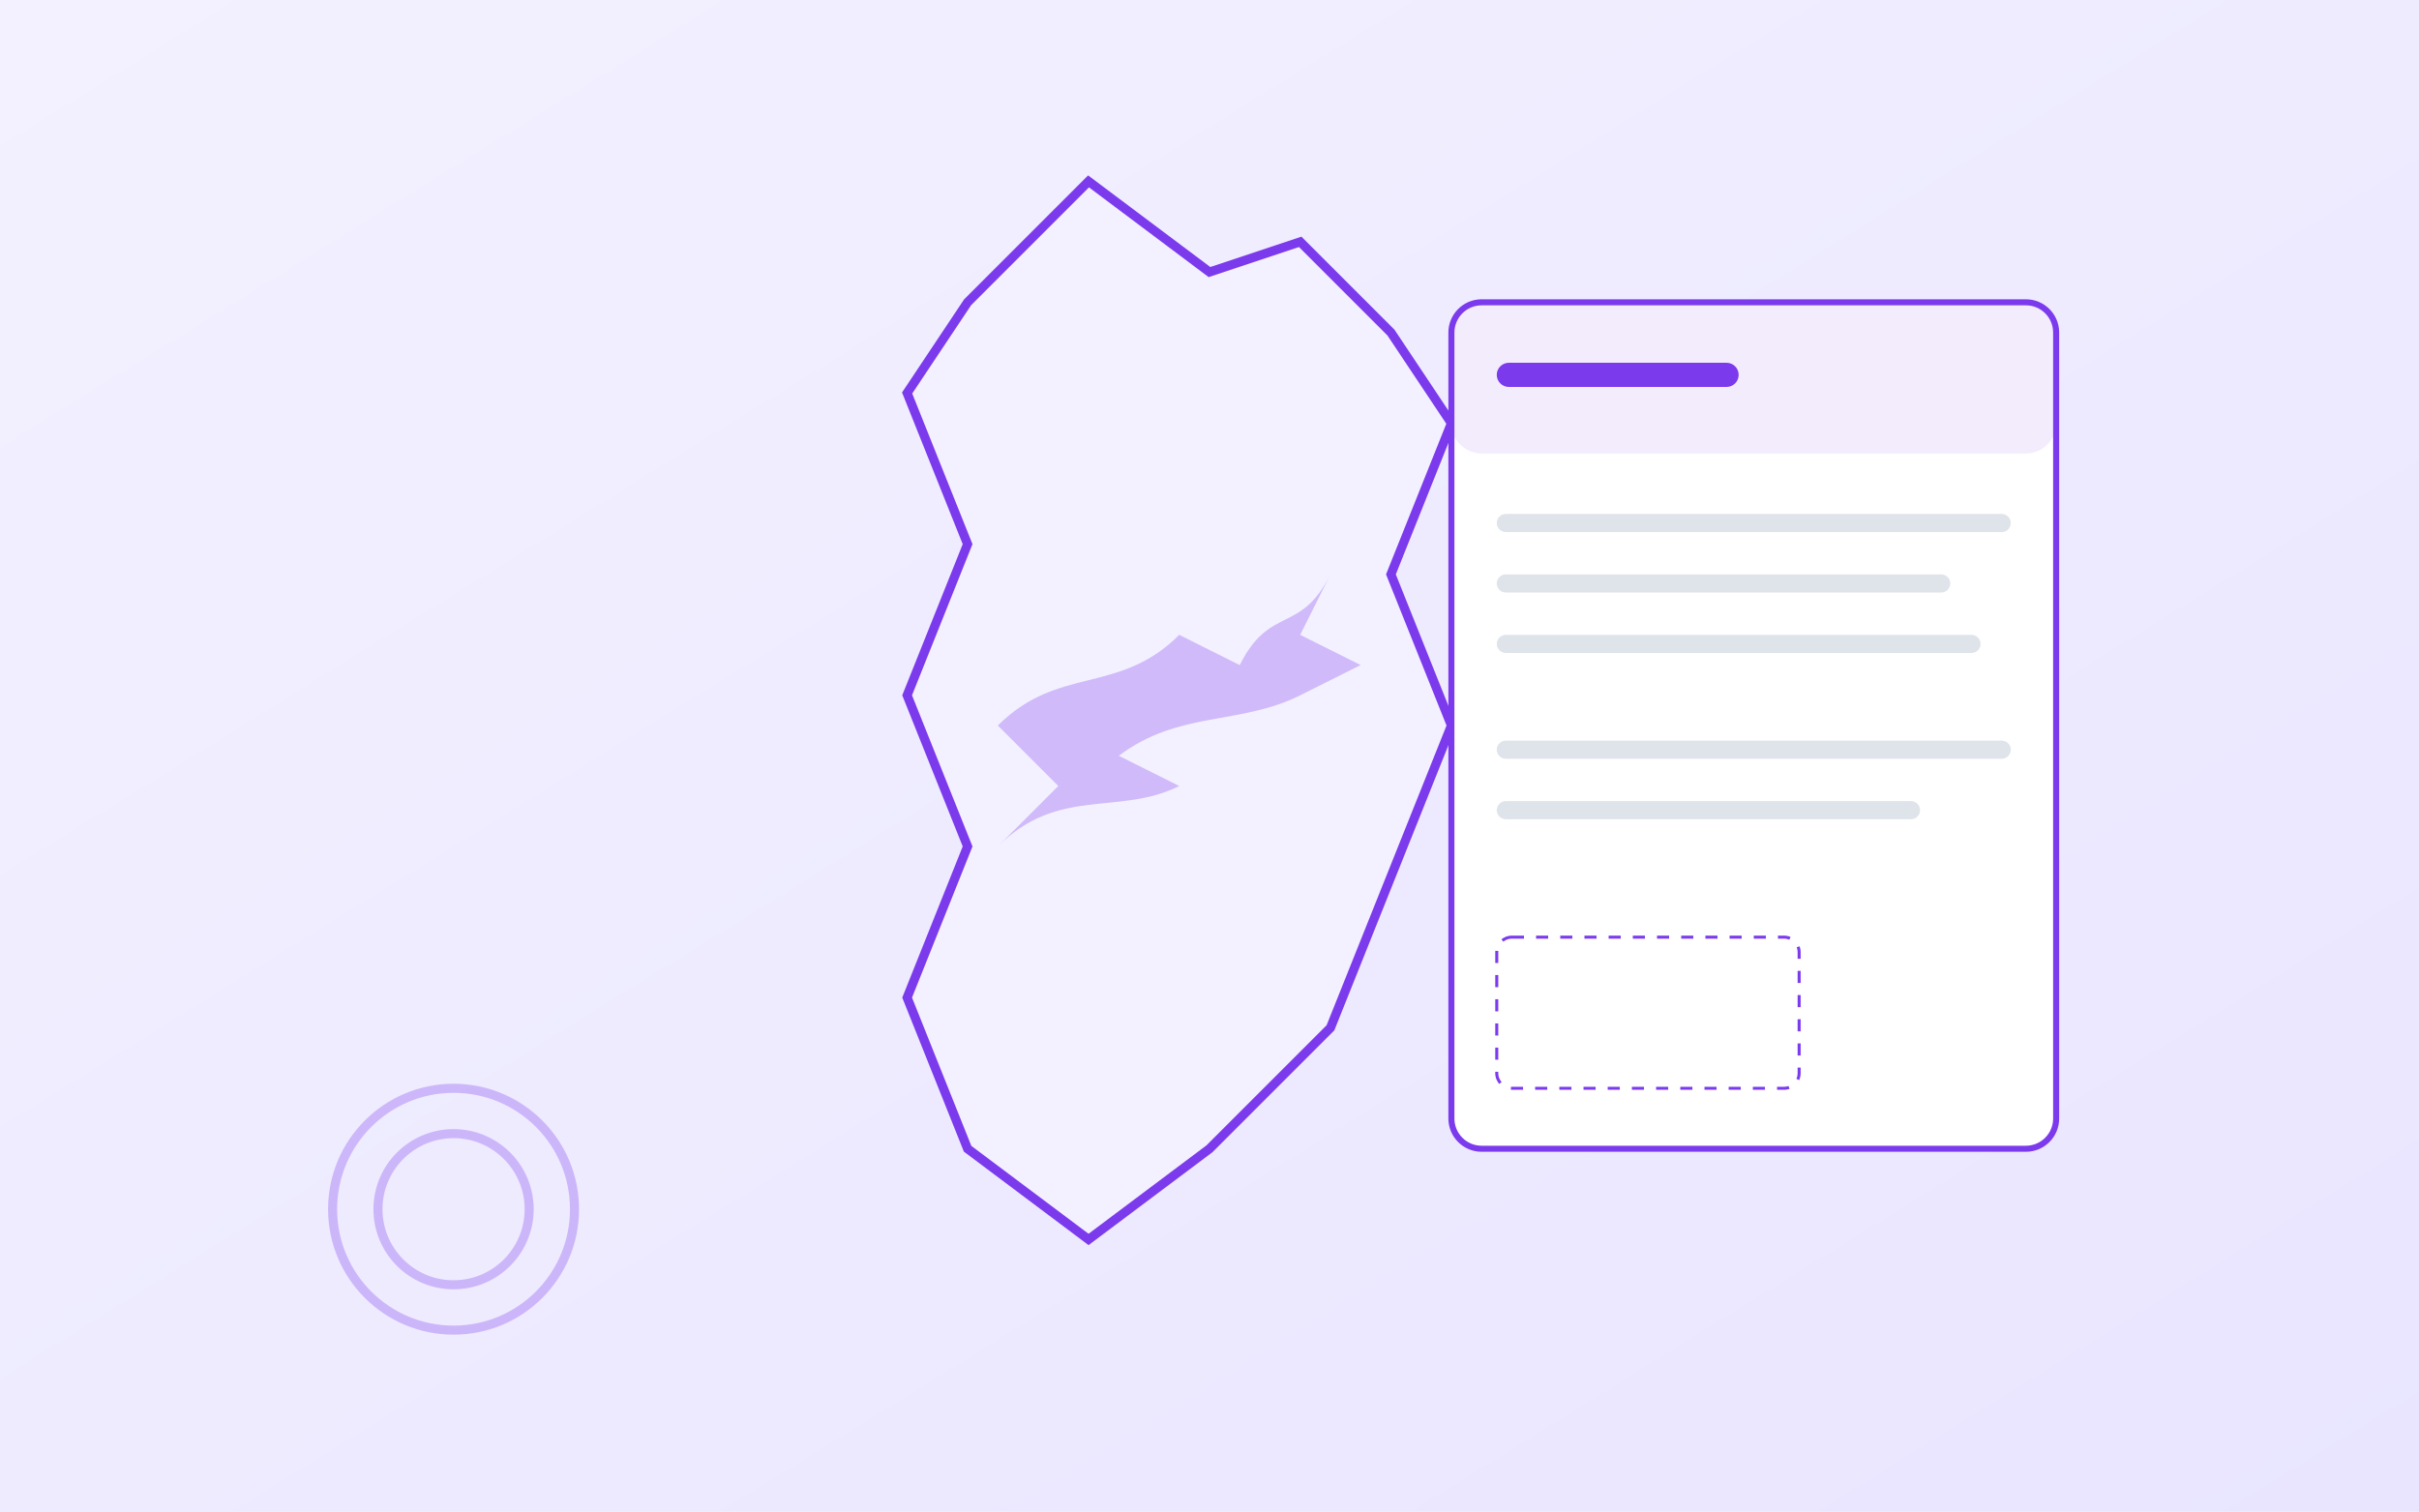
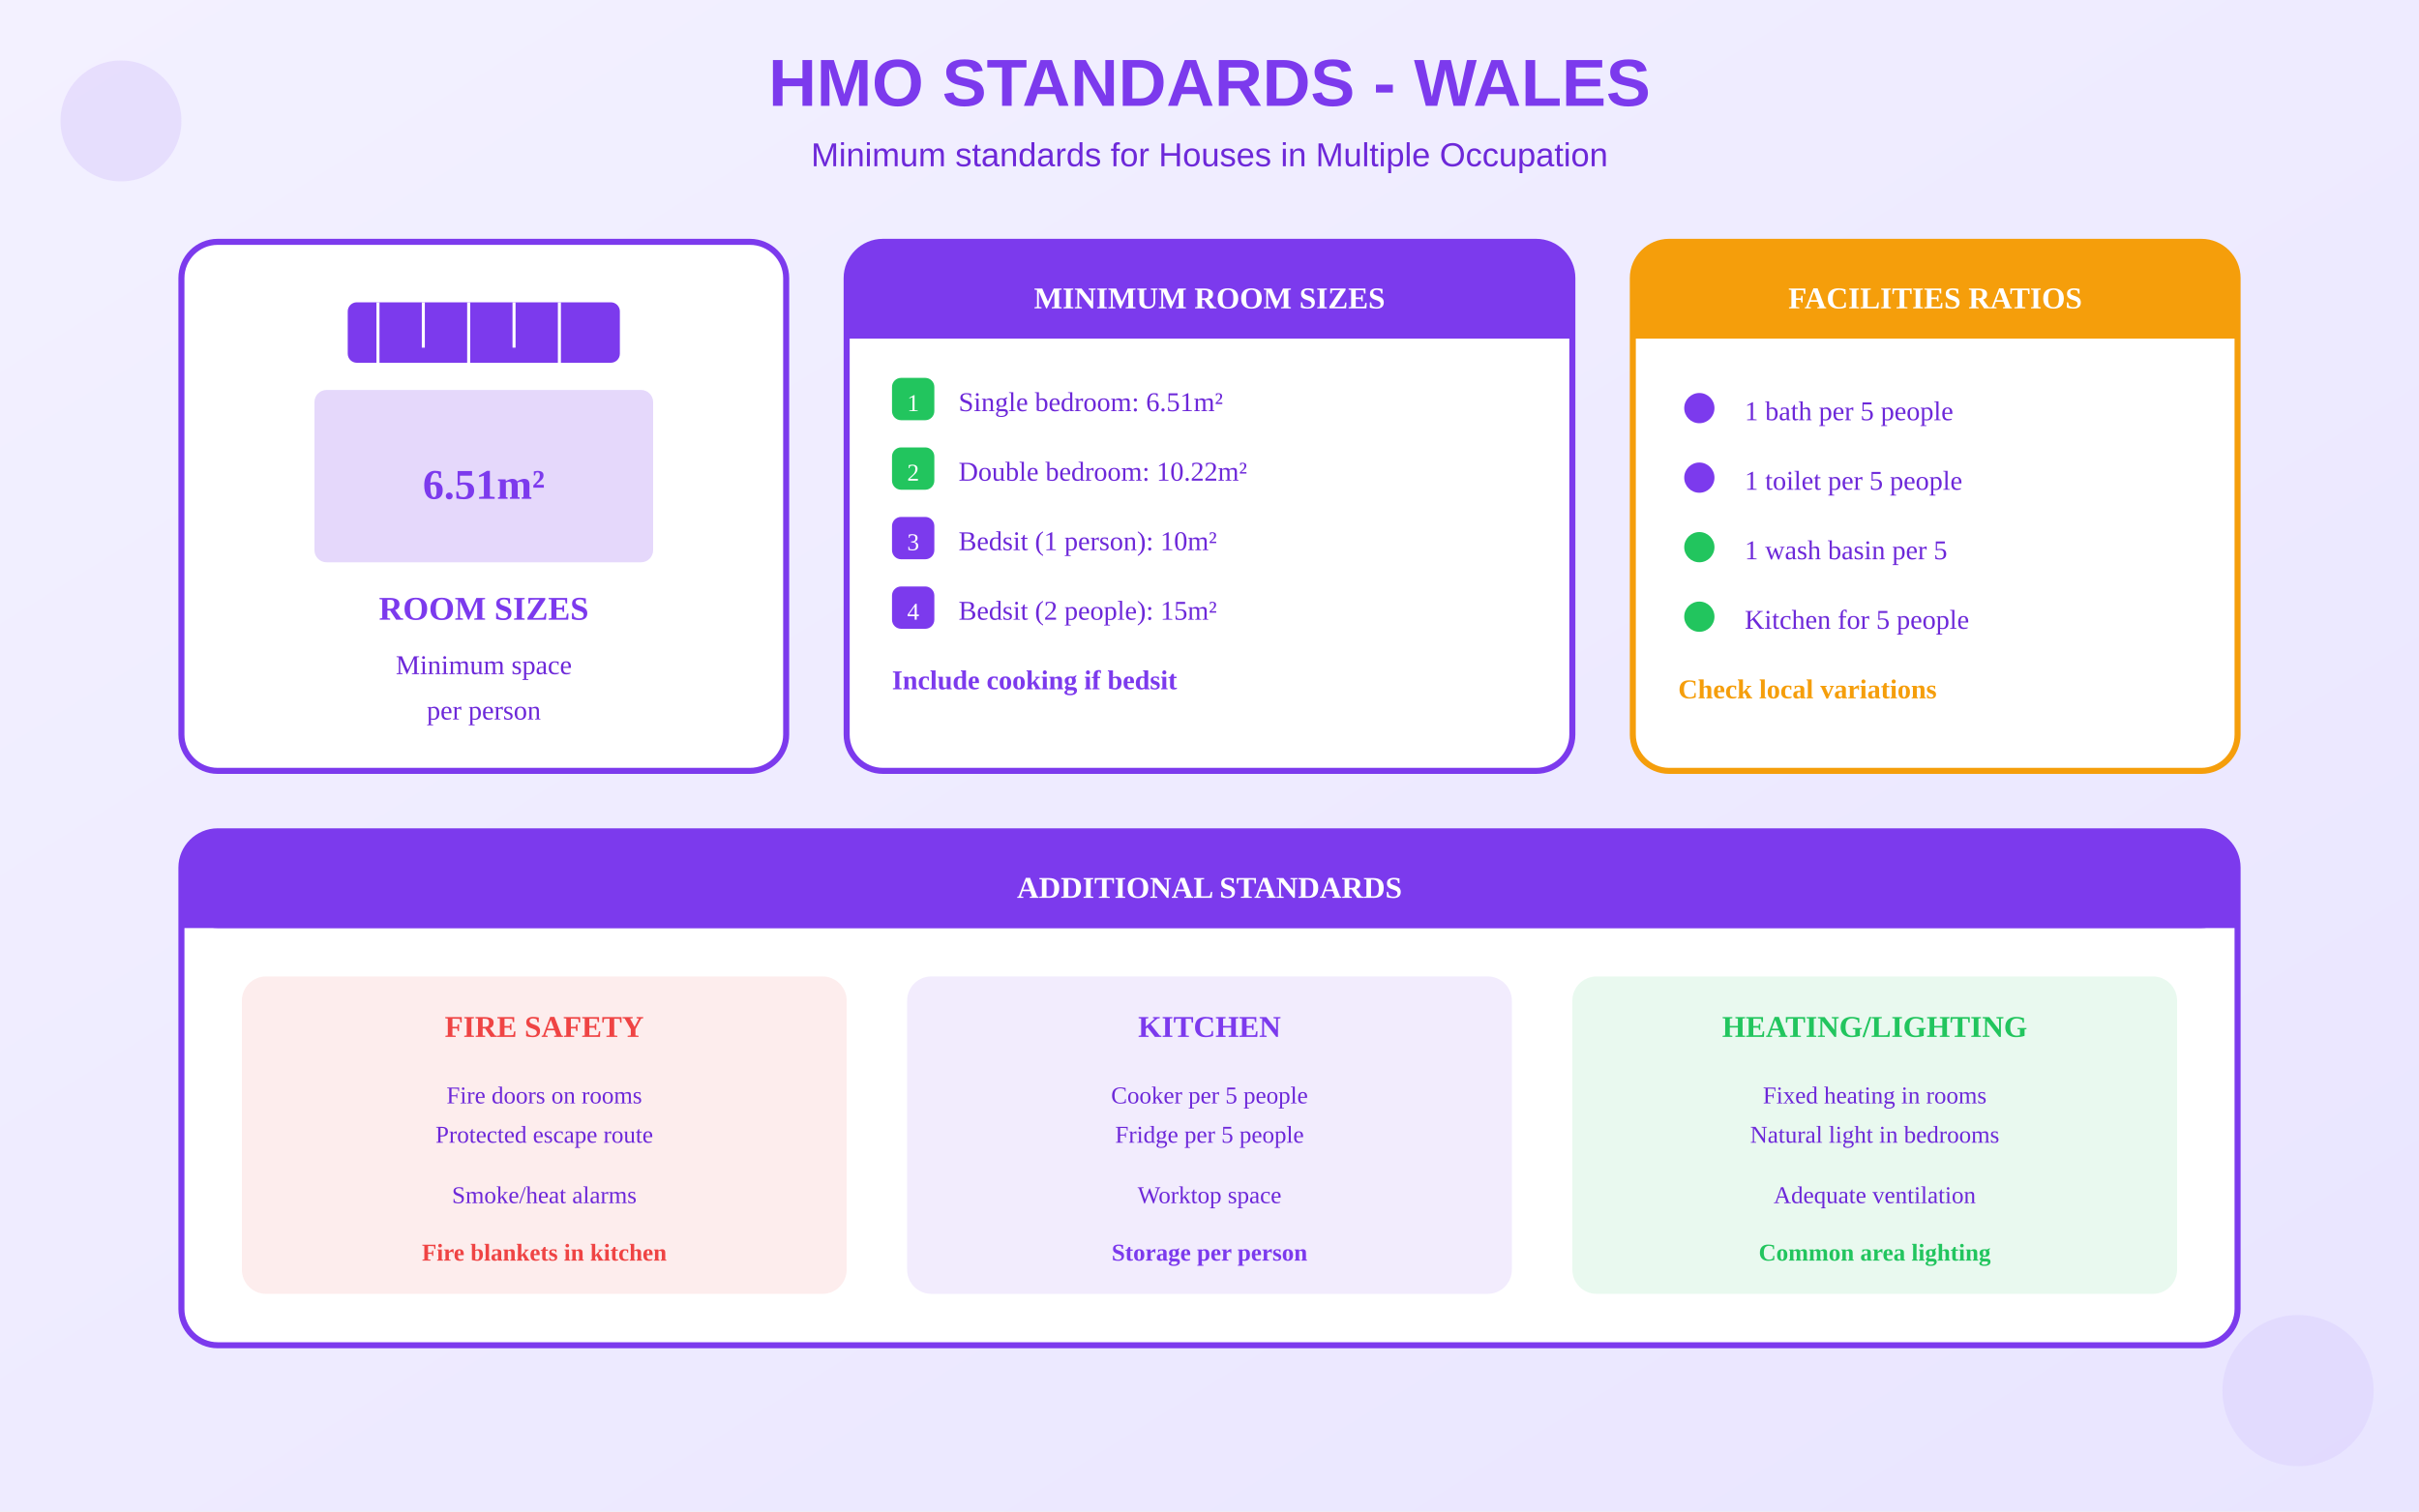
<svg xmlns="http://www.w3.org/2000/svg" viewBox="0 0 800 500">
  <defs>
    <linearGradient id="bgGrad" x1="0%" y1="0%" x2="100%" y2="100%">
      <stop offset="0%" style="stop-color:#F3F1FF" />
      <stop offset="100%" style="stop-color:#E9E5FF" />
    </linearGradient>
  </defs>
  <rect width="800" height="500" fill="url(#bgGrad)" />
-   <g transform="translate(280, 60)">
-     <path d="M80 0 L120 30 L150 20 L180 50 L200 80 L180 130 L200 180 L180 230 L160 280              L120 320 L80 350 L40 320 L20 270 L40 220 L20 170 L40 120 L20 70 L40 40 Z" fill="#F3F1FF" stroke="#7C3AED" stroke-width="3" />
-     <g transform="translate(50, 100)">
-       <path d="M0 80 C20 60 40 70 60 50 L80 60 C90 40 100 50 110 30 L100 50 L120 60 L100 70                C80 80 60 75 40 90 L60 100 C40 110 20 100 0 120 L20 100 C10 90 5 85 0 80 Z" fill="#7C3AED" opacity="0.3" />
+   <text x="400" y="35" text-anchor="middle" fill="#7C3AED" font-size="22" font-weight="bold" font-family="Arial">HMO STANDARDS - WALES</text>
+   <text x="400" y="55" text-anchor="middle" fill="#6D28D9" font-size="11" font-family="Arial">Minimum standards for Houses in Multiple Occupation</text>
+   <g transform="translate(60, 80)">
+     <rect x="0" y="0" width="200" height="175" rx="12" fill="white" stroke="#7C3AED" stroke-width="2" />
+     <g transform="translate(35, 10)">
+       <rect x="20" y="10" width="90" height="20" rx="3" fill="#7C3AED" />
+       <line x1="30" y1="10" x2="30" y2="30" stroke="white" stroke-width="1" />
+       <line x1="45" y1="10" x2="45" y2="25" stroke="white" stroke-width="1" />
+       <line x1="60" y1="10" x2="60" y2="30" stroke="white" stroke-width="1" />
+       <line x1="75" y1="10" x2="75" y2="25" stroke="white" stroke-width="1" />
+       <line x1="90" y1="10" x2="90" y2="30" stroke="white" stroke-width="1" />
+       <rect x="10" y="40" width="110" height="55" rx="3" fill="#7C3AED" opacity="0.2" stroke="#7C3AED" stroke-width="2" />
+       <text x="65" y="75" text-anchor="middle" fill="#7C3AED" font-size="14" font-weight="bold">6.51m²</text>
+     </g>
+     <text x="100" y="125" text-anchor="middle" fill="#7C3AED" font-size="11" font-weight="bold">ROOM SIZES</text>
+     <text x="100" y="143" text-anchor="middle" fill="#6D28D9" font-size="9">Minimum space</text>
+     <text x="100" y="158" text-anchor="middle" fill="#6D28D9" font-size="9">per person</text>
+   </g>
+   <g transform="translate(280, 80)">
+     <rect x="0" y="0" width="240" height="175" rx="12" fill="white" stroke="#7C3AED" stroke-width="2" />
+     <rect x="0" y="0" width="240" height="32" rx="12" fill="#7C3AED" />
+     <rect x="0" y="20" width="240" height="12" fill="#7C3AED" />
+     <text x="120" y="22" text-anchor="middle" fill="white" font-size="10" font-weight="bold">MINIMUM ROOM SIZES</text>
+     <g transform="translate(15, 45)">
+       <rect x="0" y="0" width="14" height="14" rx="3" fill="#22C55E" />
+       <text x="7" y="11" text-anchor="middle" fill="white" font-size="8">1</text>
+       <text x="22" y="11" fill="#6D28D9" font-size="9">Single bedroom: 6.51m²</text>
+     </g>
+     <g transform="translate(15, 68)">
+       <rect x="0" y="0" width="14" height="14" rx="3" fill="#22C55E" />
+       <text x="7" y="11" text-anchor="middle" fill="white" font-size="8">2</text>
+       <text x="22" y="11" fill="#6D28D9" font-size="9">Double bedroom: 10.22m²</text>
+     </g>
+     <g transform="translate(15, 91)">
+       <rect x="0" y="0" width="14" height="14" rx="3" fill="#7C3AED" />
+       <text x="7" y="11" text-anchor="middle" fill="white" font-size="8">3</text>
+       <text x="22" y="11" fill="#6D28D9" font-size="9">Bedsit (1 person): 10m²</text>
+     </g>
+     <g transform="translate(15, 114)">
+       <rect x="0" y="0" width="14" height="14" rx="3" fill="#7C3AED" />
+       <text x="7" y="11" text-anchor="middle" fill="white" font-size="8">4</text>
+       <text x="22" y="11" fill="#6D28D9" font-size="9">Bedsit (2 people): 15m²</text>
+     </g>
+     <g transform="translate(15, 137)">
+       <text x="0" y="11" fill="#7C3AED" font-size="9" font-weight="bold">Include cooking if bedsit</text>
    </g>
  </g>
-   <g transform="translate(480, 100)">
-     <rect x="0" y="0" width="200" height="280" rx="10" fill="white" stroke="#7C3AED" stroke-width="2" />
-     <rect x="0" y="0" width="200" height="50" rx="10" fill="#7C3AED" opacity="0.1" />
-     <rect x="15" y="20" width="80" height="8" rx="4" fill="#7C3AED" />
-     <rect x="15" y="70" width="170" height="6" rx="3" fill="#94A3B8" opacity="0.3" />
-     <rect x="15" y="90" width="150" height="6" rx="3" fill="#94A3B8" opacity="0.3" />
-     <rect x="15" y="110" width="160" height="6" rx="3" fill="#94A3B8" opacity="0.3" />
-     <rect x="15" y="145" width="170" height="6" rx="3" fill="#94A3B8" opacity="0.3" />
-     <rect x="15" y="165" width="140" height="6" rx="3" fill="#94A3B8" opacity="0.3" />
-     <rect x="15" y="210" width="100" height="50" rx="5" stroke="#7C3AED" stroke-width="1" stroke-dasharray="4" fill="none" />
+   <g transform="translate(540, 80)">
+     <rect x="0" y="0" width="200" height="175" rx="12" fill="white" stroke="#F59E0B" stroke-width="2" />
+     <rect x="0" y="0" width="200" height="32" rx="12" fill="#F59E0B" />
+     <rect x="0" y="20" width="200" height="12" fill="#F59E0B" />
+     <text x="100" y="22" text-anchor="middle" fill="white" font-size="10" font-weight="bold">FACILITIES RATIOS</text>
+     <g transform="translate(15, 48)">
+       <circle cx="7" cy="7" r="5" fill="#7C3AED" />
+       <text x="22" y="11" fill="#6D28D9" font-size="9">1 bath per 5 people</text>
+     </g>
+     <g transform="translate(15, 71)">
+       <circle cx="7" cy="7" r="5" fill="#7C3AED" />
+       <text x="22" y="11" fill="#6D28D9" font-size="9">1 toilet per 5 people</text>
+     </g>
+     <g transform="translate(15, 94)">
+       <circle cx="7" cy="7" r="5" fill="#22C55E" />
+       <text x="22" y="11" fill="#6D28D9" font-size="9">1 wash basin per 5</text>
+     </g>
+     <g transform="translate(15, 117)">
+       <circle cx="7" cy="7" r="5" fill="#22C55E" />
+       <text x="22" y="11" fill="#6D28D9" font-size="9">Kitchen for 5 people</text>
+     </g>
+     <g transform="translate(15, 140)">
+       <text x="0" y="11" fill="#F59E0B" font-size="9" font-weight="bold">Check local variations</text>
+     </g>
  </g>
-   <circle cx="150" cy="400" r="40" fill="none" stroke="#7C3AED" stroke-width="3" opacity="0.3" />
-   <circle cx="150" cy="400" r="25" fill="none" stroke="#7C3AED" stroke-width="3" opacity="0.3" />
+   <g transform="translate(60, 275)">
+     <rect x="0" y="0" width="680" height="170" rx="12" fill="white" stroke="#7C3AED" stroke-width="2" />
+     <rect x="0" y="0" width="680" height="32" rx="12" fill="#7C3AED" />
+     <rect x="0" y="20" width="680" height="12" fill="#7C3AED" />
+     <text x="340" y="22" text-anchor="middle" fill="white" font-size="10" font-weight="bold">ADDITIONAL STANDARDS</text>
+     <g transform="translate(20, 48)">
+       <rect x="0" y="0" width="200" height="105" rx="8" fill="#EF4444" opacity="0.1" />
+       <text x="100" y="20" text-anchor="middle" fill="#EF4444" font-size="10" font-weight="bold">FIRE SAFETY</text>
+       <text x="100" y="42" text-anchor="middle" fill="#6D28D9" font-size="8">Fire doors on rooms</text>
+       <text x="100" y="55" text-anchor="middle" fill="#6D28D9" font-size="8">Protected escape route</text>
+       <text x="100" y="75" text-anchor="middle" fill="#6D28D9" font-size="8">Smoke/heat alarms</text>
+       <text x="100" y="94" text-anchor="middle" fill="#EF4444" font-size="8" font-weight="bold">Fire blankets in kitchen</text>
+     </g>
+     <g transform="translate(240, 48)">
+       <rect x="0" y="0" width="200" height="105" rx="8" fill="#7C3AED" opacity="0.1" />
+       <text x="100" y="20" text-anchor="middle" fill="#7C3AED" font-size="10" font-weight="bold">KITCHEN</text>
+       <text x="100" y="42" text-anchor="middle" fill="#6D28D9" font-size="8">Cooker per 5 people</text>
+       <text x="100" y="55" text-anchor="middle" fill="#6D28D9" font-size="8">Fridge per 5 people</text>
+       <text x="100" y="75" text-anchor="middle" fill="#6D28D9" font-size="8">Worktop space</text>
+       <text x="100" y="94" text-anchor="middle" fill="#7C3AED" font-size="8" font-weight="bold">Storage per person</text>
+     </g>
+     <g transform="translate(460, 48)">
+       <rect x="0" y="0" width="200" height="105" rx="8" fill="#22C55E" opacity="0.1" />
+       <text x="100" y="20" text-anchor="middle" fill="#22C55E" font-size="10" font-weight="bold">HEATING/LIGHTING</text>
+       <text x="100" y="42" text-anchor="middle" fill="#6D28D9" font-size="8">Fixed heating in rooms</text>
+       <text x="100" y="55" text-anchor="middle" fill="#6D28D9" font-size="8">Natural light in bedrooms</text>
+       <text x="100" y="75" text-anchor="middle" fill="#6D28D9" font-size="8">Adequate ventilation</text>
+       <text x="100" y="94" text-anchor="middle" fill="#22C55E" font-size="8" font-weight="bold">Common area lighting</text>
+     </g>
+   </g>
+   <circle cx="40" cy="40" r="20" fill="#7C3AED" opacity="0.1" />
+   <circle cx="760" cy="460" r="25" fill="#A78BFA" opacity="0.12" />
</svg>
